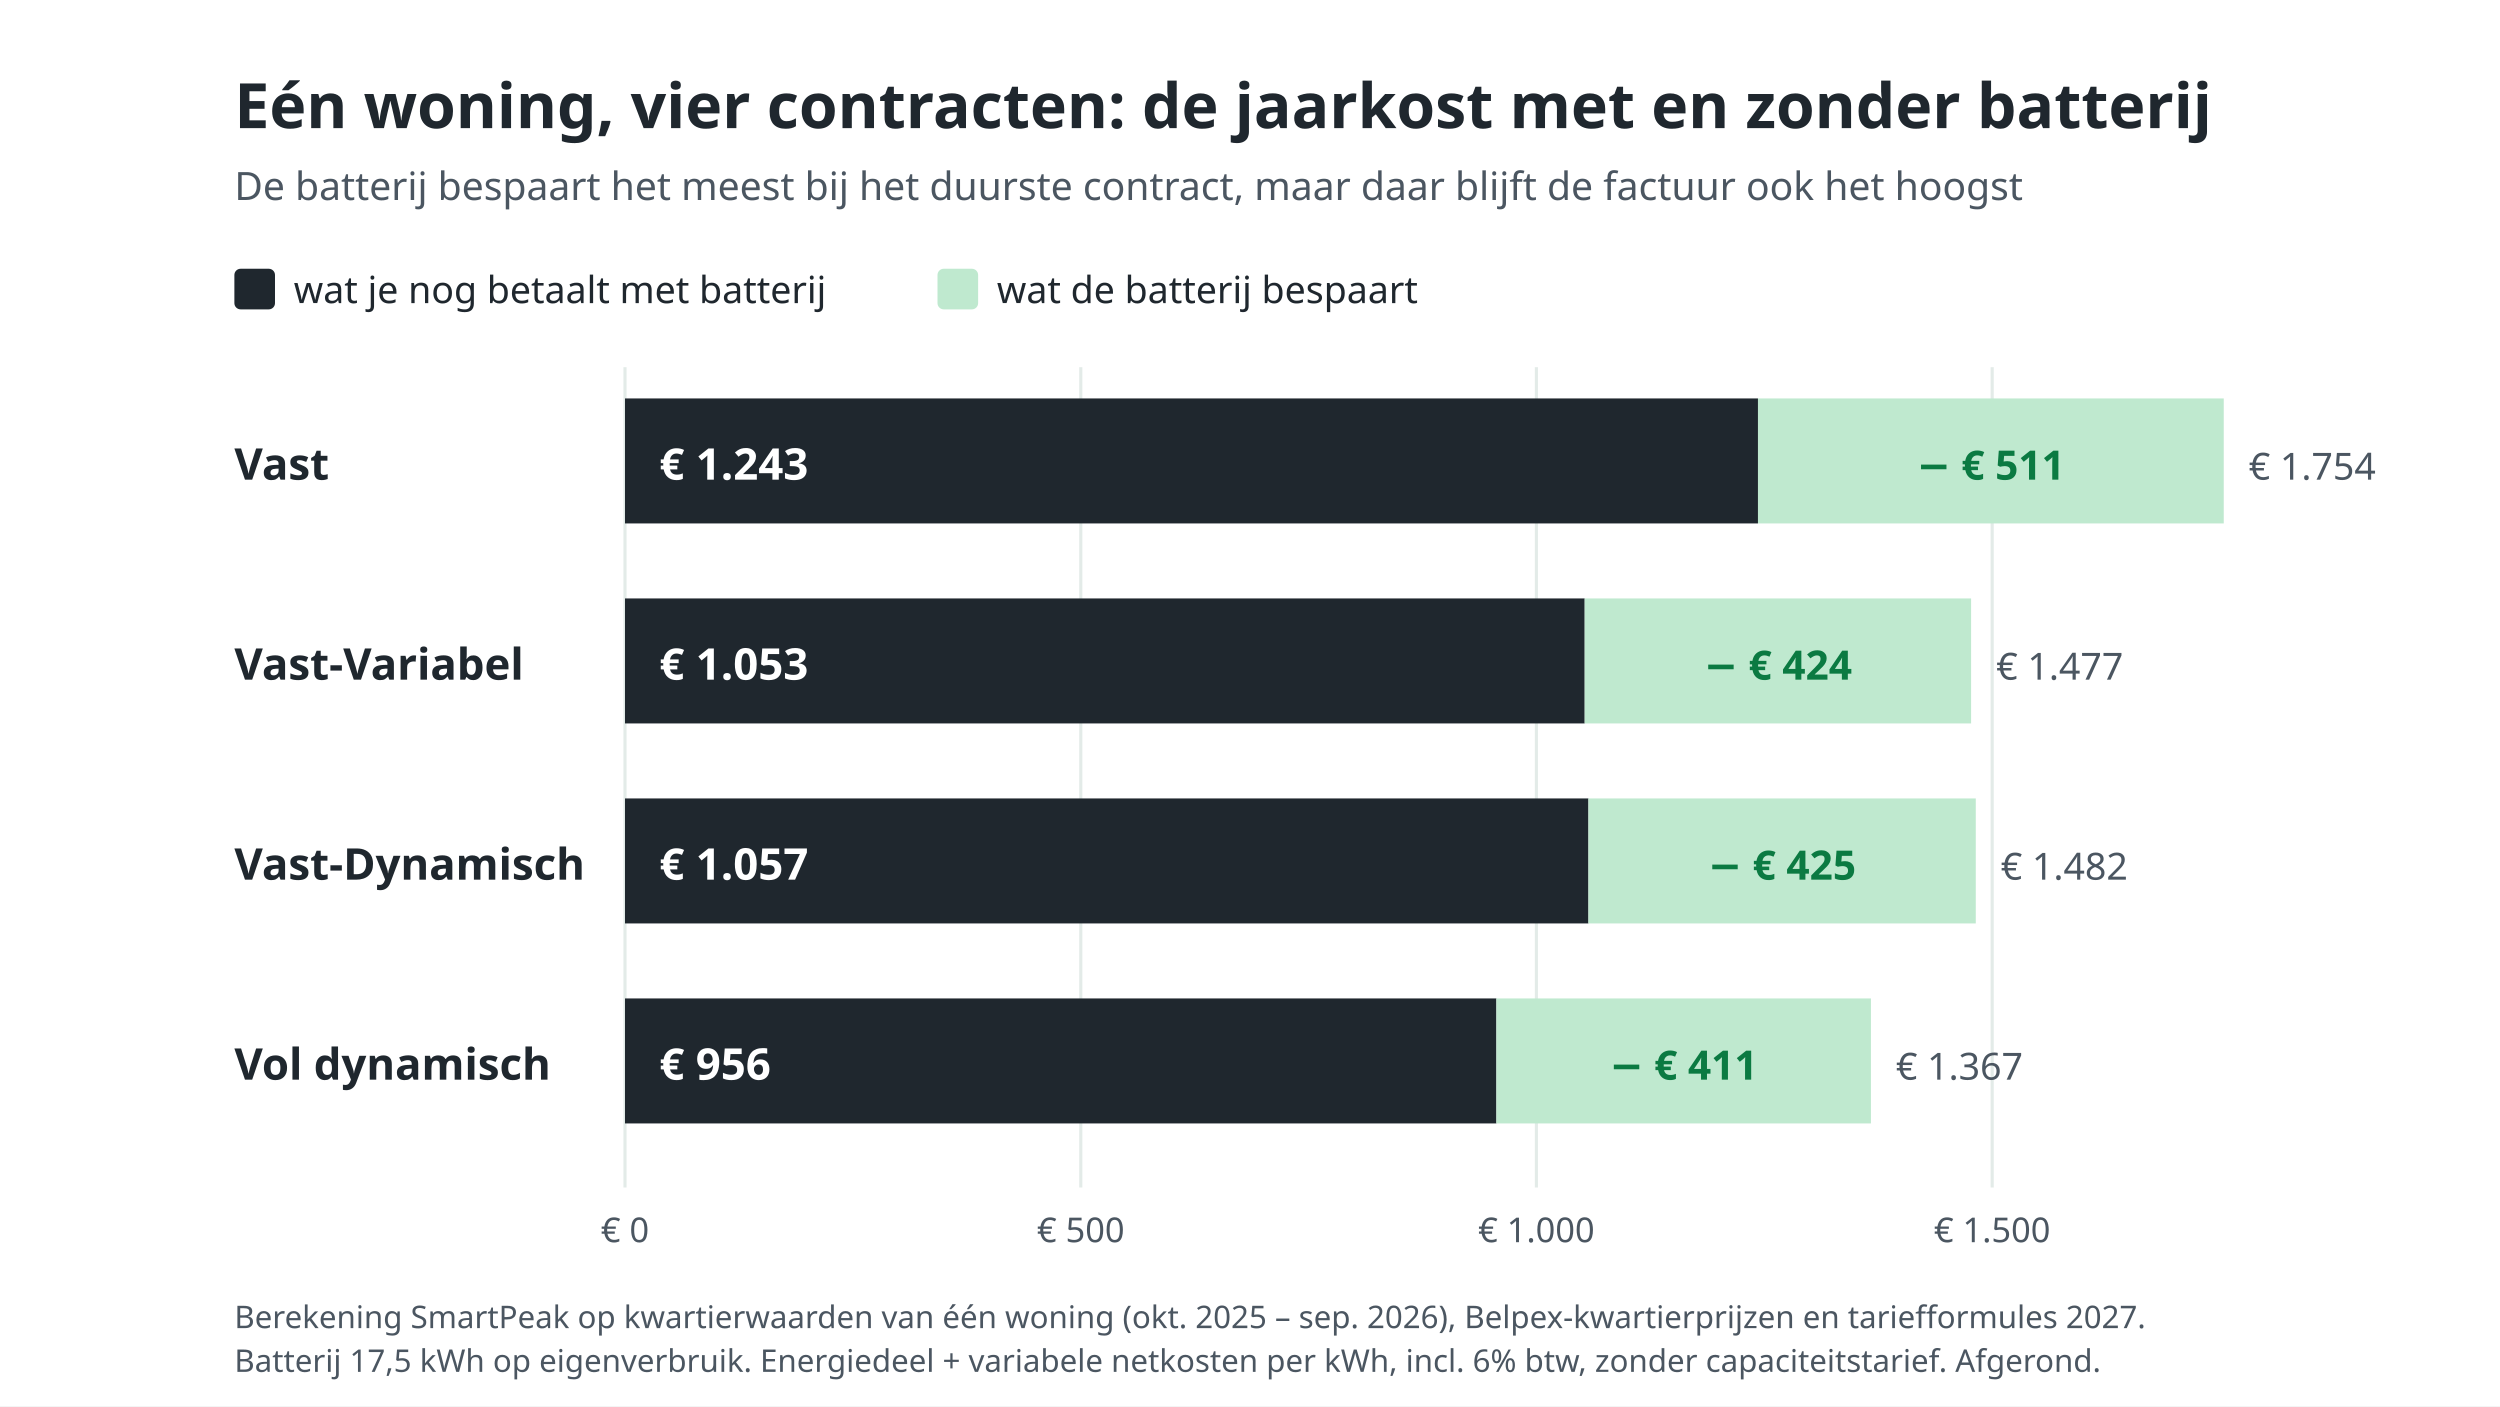
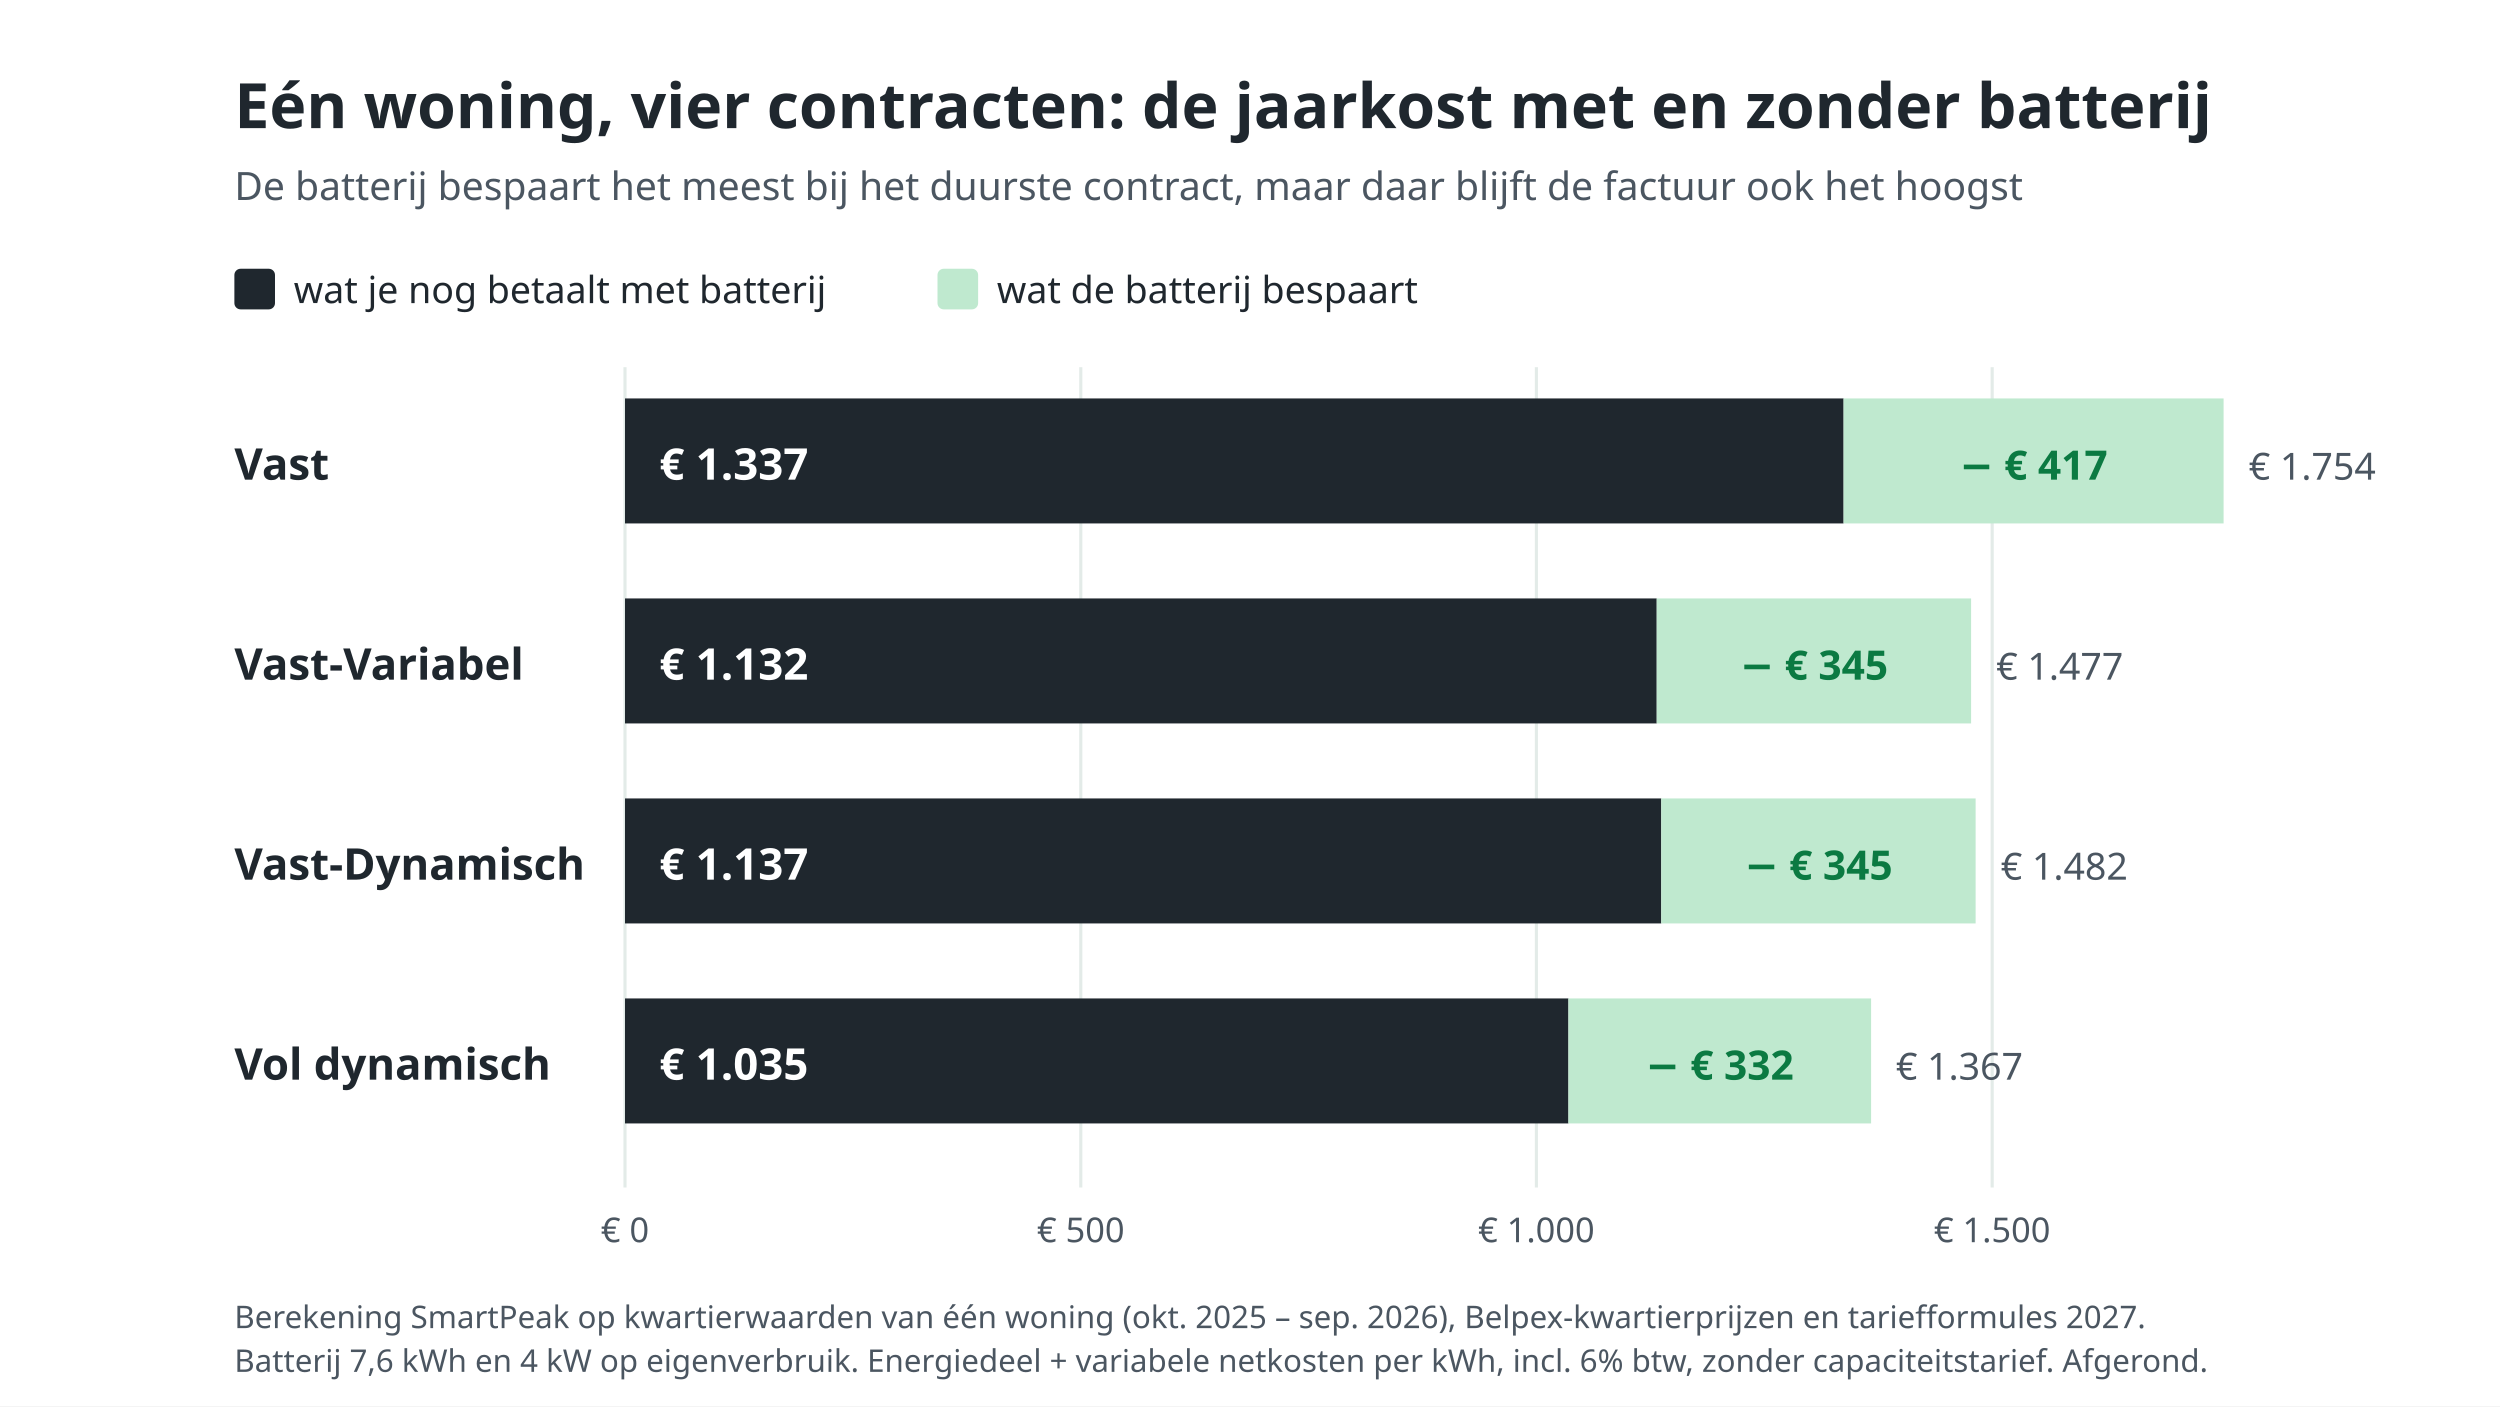
<svg xmlns="http://www.w3.org/2000/svg" viewBox="0 0 1600 900" width="1600" height="900" font-family="Instrument Sans, Segoe UI, sans-serif">
  <rect width="100%" height="100%" fill="#ffffff" />
  <text x="150" y="82" font-size="40" font-weight="650" fill="#1f272e">Eén woning, vier contracten: de jaarkost met en zonder batterij</text>
  <text x="150" y="128" font-size="25" fill="#4b5661">De batterij bespaart het meest bij het duurste contract, maar daar blijft de factuur ook het hoogst</text>
  <rect x="150" y="172" width="26" height="26" rx="4" fill="#1f272e" />
  <text x="188.0" y="194.0" font-size="24" fill="#1f272e">wat je nog betaalt met batterij</text>
  <rect x="600" y="172" width="26" height="26" rx="4" fill="#bfe9cf" />
  <text x="638.0" y="194.0" font-size="24" fill="#1f272e">wat de batterij bespaart</text>
  <line x1="400.0" x2="400.0" y1="235" y2="760" stroke="#e3ebe8" stroke-width="2" />
  <text x="400.0" y="795.0" font-size="22" fill="#4b5661" text-anchor="middle">€ 0</text>
  <line x1="691.7" x2="691.7" y1="235" y2="760" stroke="#e3ebe8" stroke-width="2" />
  <text x="691.7" y="795.0" font-size="22" fill="#4b5661" text-anchor="middle">€ 500</text>
  <line x1="983.3" x2="983.3" y1="235" y2="760" stroke="#e3ebe8" stroke-width="2" />
  <text x="983.3" y="795.0" font-size="22" fill="#4b5661" text-anchor="middle">€ 1.000</text>
  <line x1="1275.0" x2="1275.0" y1="235" y2="760" stroke="#e3ebe8" stroke-width="2" />
  <text x="1275.0" y="795.0" font-size="22" fill="#4b5661" text-anchor="middle">€ 1.500</text>
  <text x="150.0" y="307.0" font-size="28" fill="#1f272e" font-weight="650">Vast</text>
-   <rect x="400" y="255" width="725.1" height="80" fill="#1f272e" />
-   <rect x="1125.1" y="255" width="298.1" height="80" fill="#bfe9cf" />
-   <text x="422.0" y="307.0" font-size="28" fill="#ffffff" font-weight="650">€ 1.243</text>
-   <text x="1274.1" y="307.0" font-size="26" fill="#0b7a42" font-weight="650" text-anchor="middle">− € 511</text>
+   <rect x="400" y="255" width="779.9" height="80" fill="#1f272e" />
+   <rect x="1179.9" y="255" width="243.2" height="80" fill="#bfe9cf" />
+   <text x="422.0" y="307.0" font-size="28" fill="#ffffff" font-weight="650">€ 1.337</text>
+   <text x="1301.5" y="307.0" font-size="26" fill="#0b7a42" font-weight="650" text-anchor="middle">− € 417</text>
  <text x="1439.2" y="307.0" font-size="24" fill="#4b5661">€ 1.754</text>
  <text x="150.0" y="435.0" font-size="28" fill="#1f272e" font-weight="650">Vast-Variabel</text>
-   <rect x="400" y="383" width="614.2" height="80" fill="#1f272e" />
-   <rect x="1014.2" y="383" width="247.3" height="80" fill="#bfe9cf" />
-   <text x="422.0" y="435.0" font-size="28" fill="#ffffff" font-weight="650">€ 1.053</text>
-   <text x="1137.9" y="435.0" font-size="26" fill="#0b7a42" font-weight="650" text-anchor="middle">− € 424</text>
+   <rect x="400" y="383" width="660.3" height="80" fill="#1f272e" />
+   <rect x="1060.3" y="383" width="201.2" height="80" fill="#bfe9cf" />
+   <text x="422.0" y="435.0" font-size="28" fill="#ffffff" font-weight="650">€ 1.132</text>
+   <text x="1161.0" y="435.0" font-size="26" fill="#0b7a42" font-weight="650" text-anchor="middle">− € 345</text>
  <text x="1277.6" y="435.0" font-size="24" fill="#4b5661">€ 1.477</text>
  <text x="150.0" y="563.0" font-size="28" fill="#1f272e" font-weight="650">Vast-Dynamisch</text>
-   <rect x="400" y="511" width="616.6" height="80" fill="#1f272e" />
-   <rect x="1016.6" y="511" width="247.9" height="80" fill="#bfe9cf" />
-   <text x="422.0" y="563.0" font-size="28" fill="#ffffff" font-weight="650">€ 1.057</text>
-   <text x="1140.5" y="563.0" font-size="26" fill="#0b7a42" font-weight="650" text-anchor="middle">− € 425</text>
+   <rect x="400" y="511" width="663.2" height="80" fill="#1f272e" />
+   <rect x="1063.2" y="511" width="201.2" height="80" fill="#bfe9cf" />
+   <text x="422.0" y="563.0" font-size="28" fill="#ffffff" font-weight="650">€ 1.137</text>
+   <text x="1163.9" y="563.0" font-size="26" fill="#0b7a42" font-weight="650" text-anchor="middle">− € 345</text>
  <text x="1280.5" y="563.0" font-size="24" fill="#4b5661">€ 1.482</text>
  <text x="150.0" y="691.0" font-size="28" fill="#1f272e" font-weight="650">Vol dynamisch</text>
-   <rect x="400" y="639" width="557.7" height="80" fill="#1f272e" />
-   <rect x="957.7" y="639" width="239.7" height="80" fill="#bfe9cf" />
-   <text x="422.0" y="691.0" font-size="28" fill="#ffffff" font-weight="650">€ 956</text>
-   <text x="1077.5" y="691.0" font-size="26" fill="#0b7a42" font-weight="650" text-anchor="middle">− € 411</text>
+   <rect x="400" y="639" width="603.8" height="80" fill="#1f272e" />
+   <rect x="1003.8" y="639" width="193.7" height="80" fill="#bfe9cf" />
+   <text x="422.0" y="691.0" font-size="28" fill="#ffffff" font-weight="650">€ 1.035</text>
+   <text x="1100.6" y="691.0" font-size="26" fill="#0b7a42" font-weight="650" text-anchor="middle">− € 332</text>
  <text x="1213.4" y="691.0" font-size="24" fill="#4b5661">€ 1.367</text>
  <text x="150.0" y="850.0" font-size="20" fill="#4b5661">Berekening SmartPeak op kwartierwaarden van één woning (okt. 2025 – sep. 2026), Belpex-kwartierprijzen en tariefformules 2027.</text>
-   <text x="150.0" y="878.0" font-size="20" fill="#4b5661">Batterij 17,5 kWh op eigenverbruik. Energiedeel + variabele netkosten per kWh, incl. 6% btw, zonder capaciteitstarief. Afgerond.</text>
+   <text x="150.0" y="878.0" font-size="20" fill="#4b5661">Batterij 7,6 kWh en 4 kW op eigenverbruik. Energiedeel + variabele netkosten per kWh, incl. 6% btw, zonder capaciteitstarief. Afgerond.</text>
</svg>
